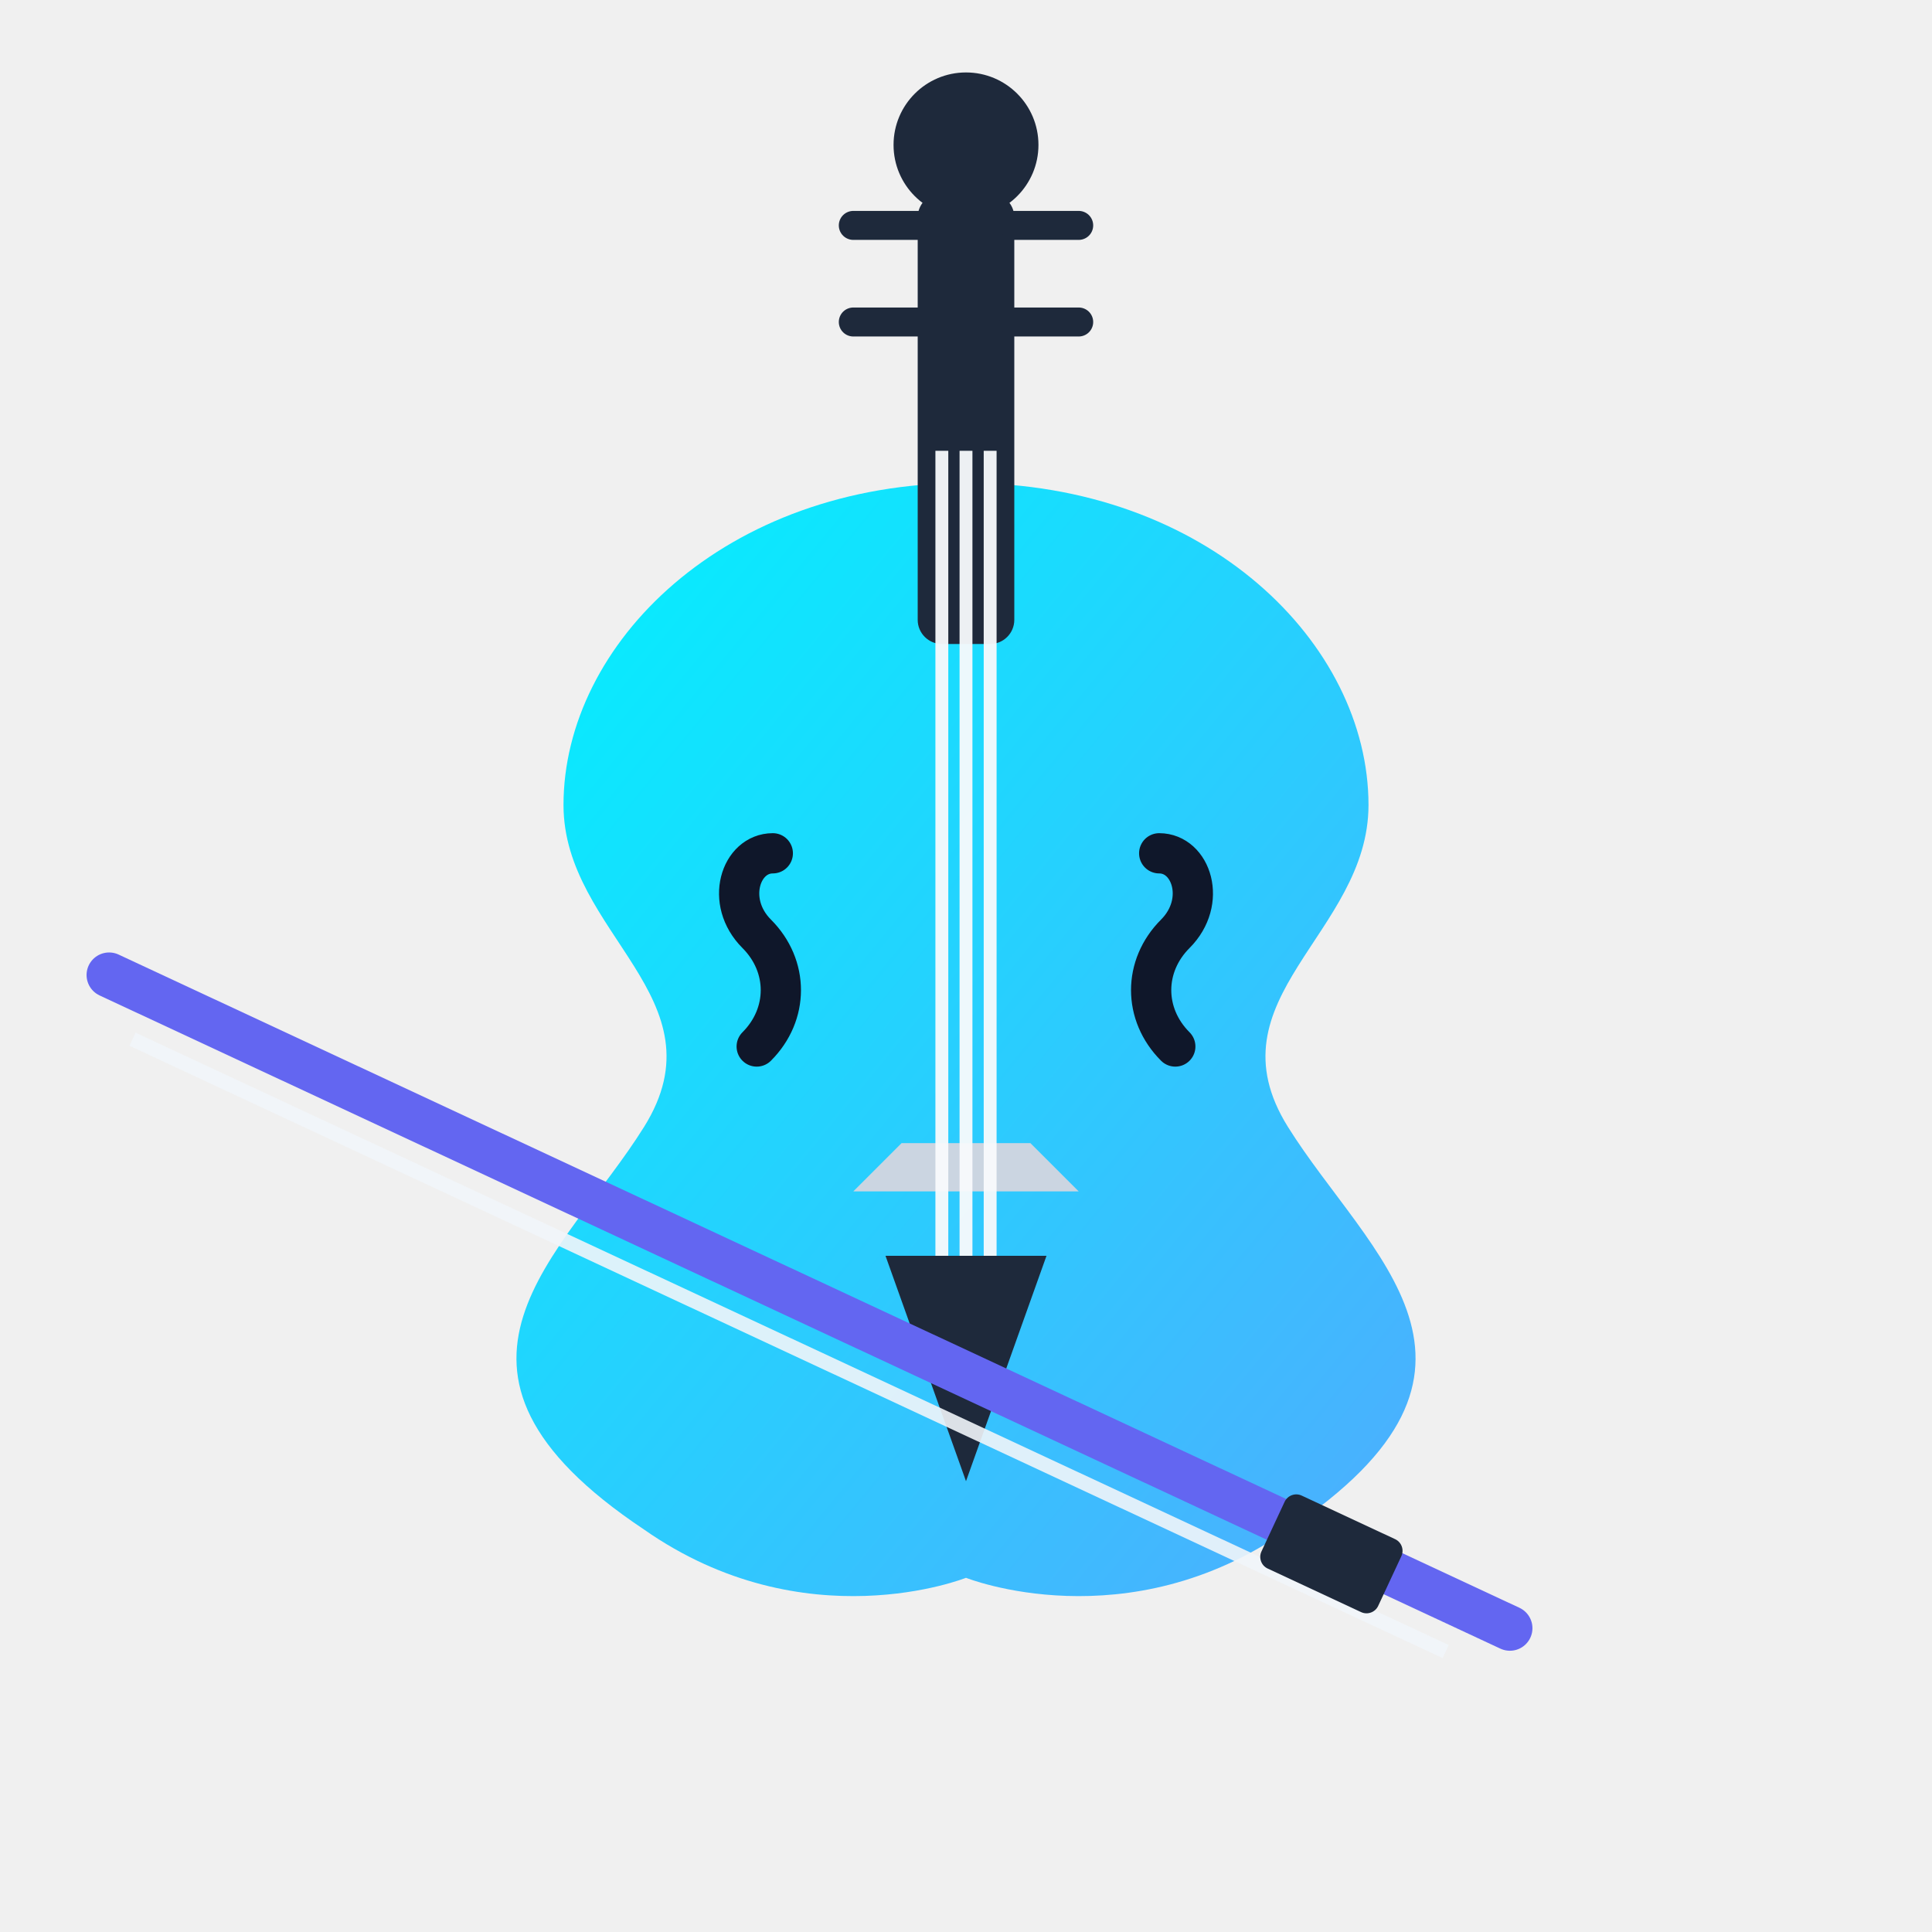
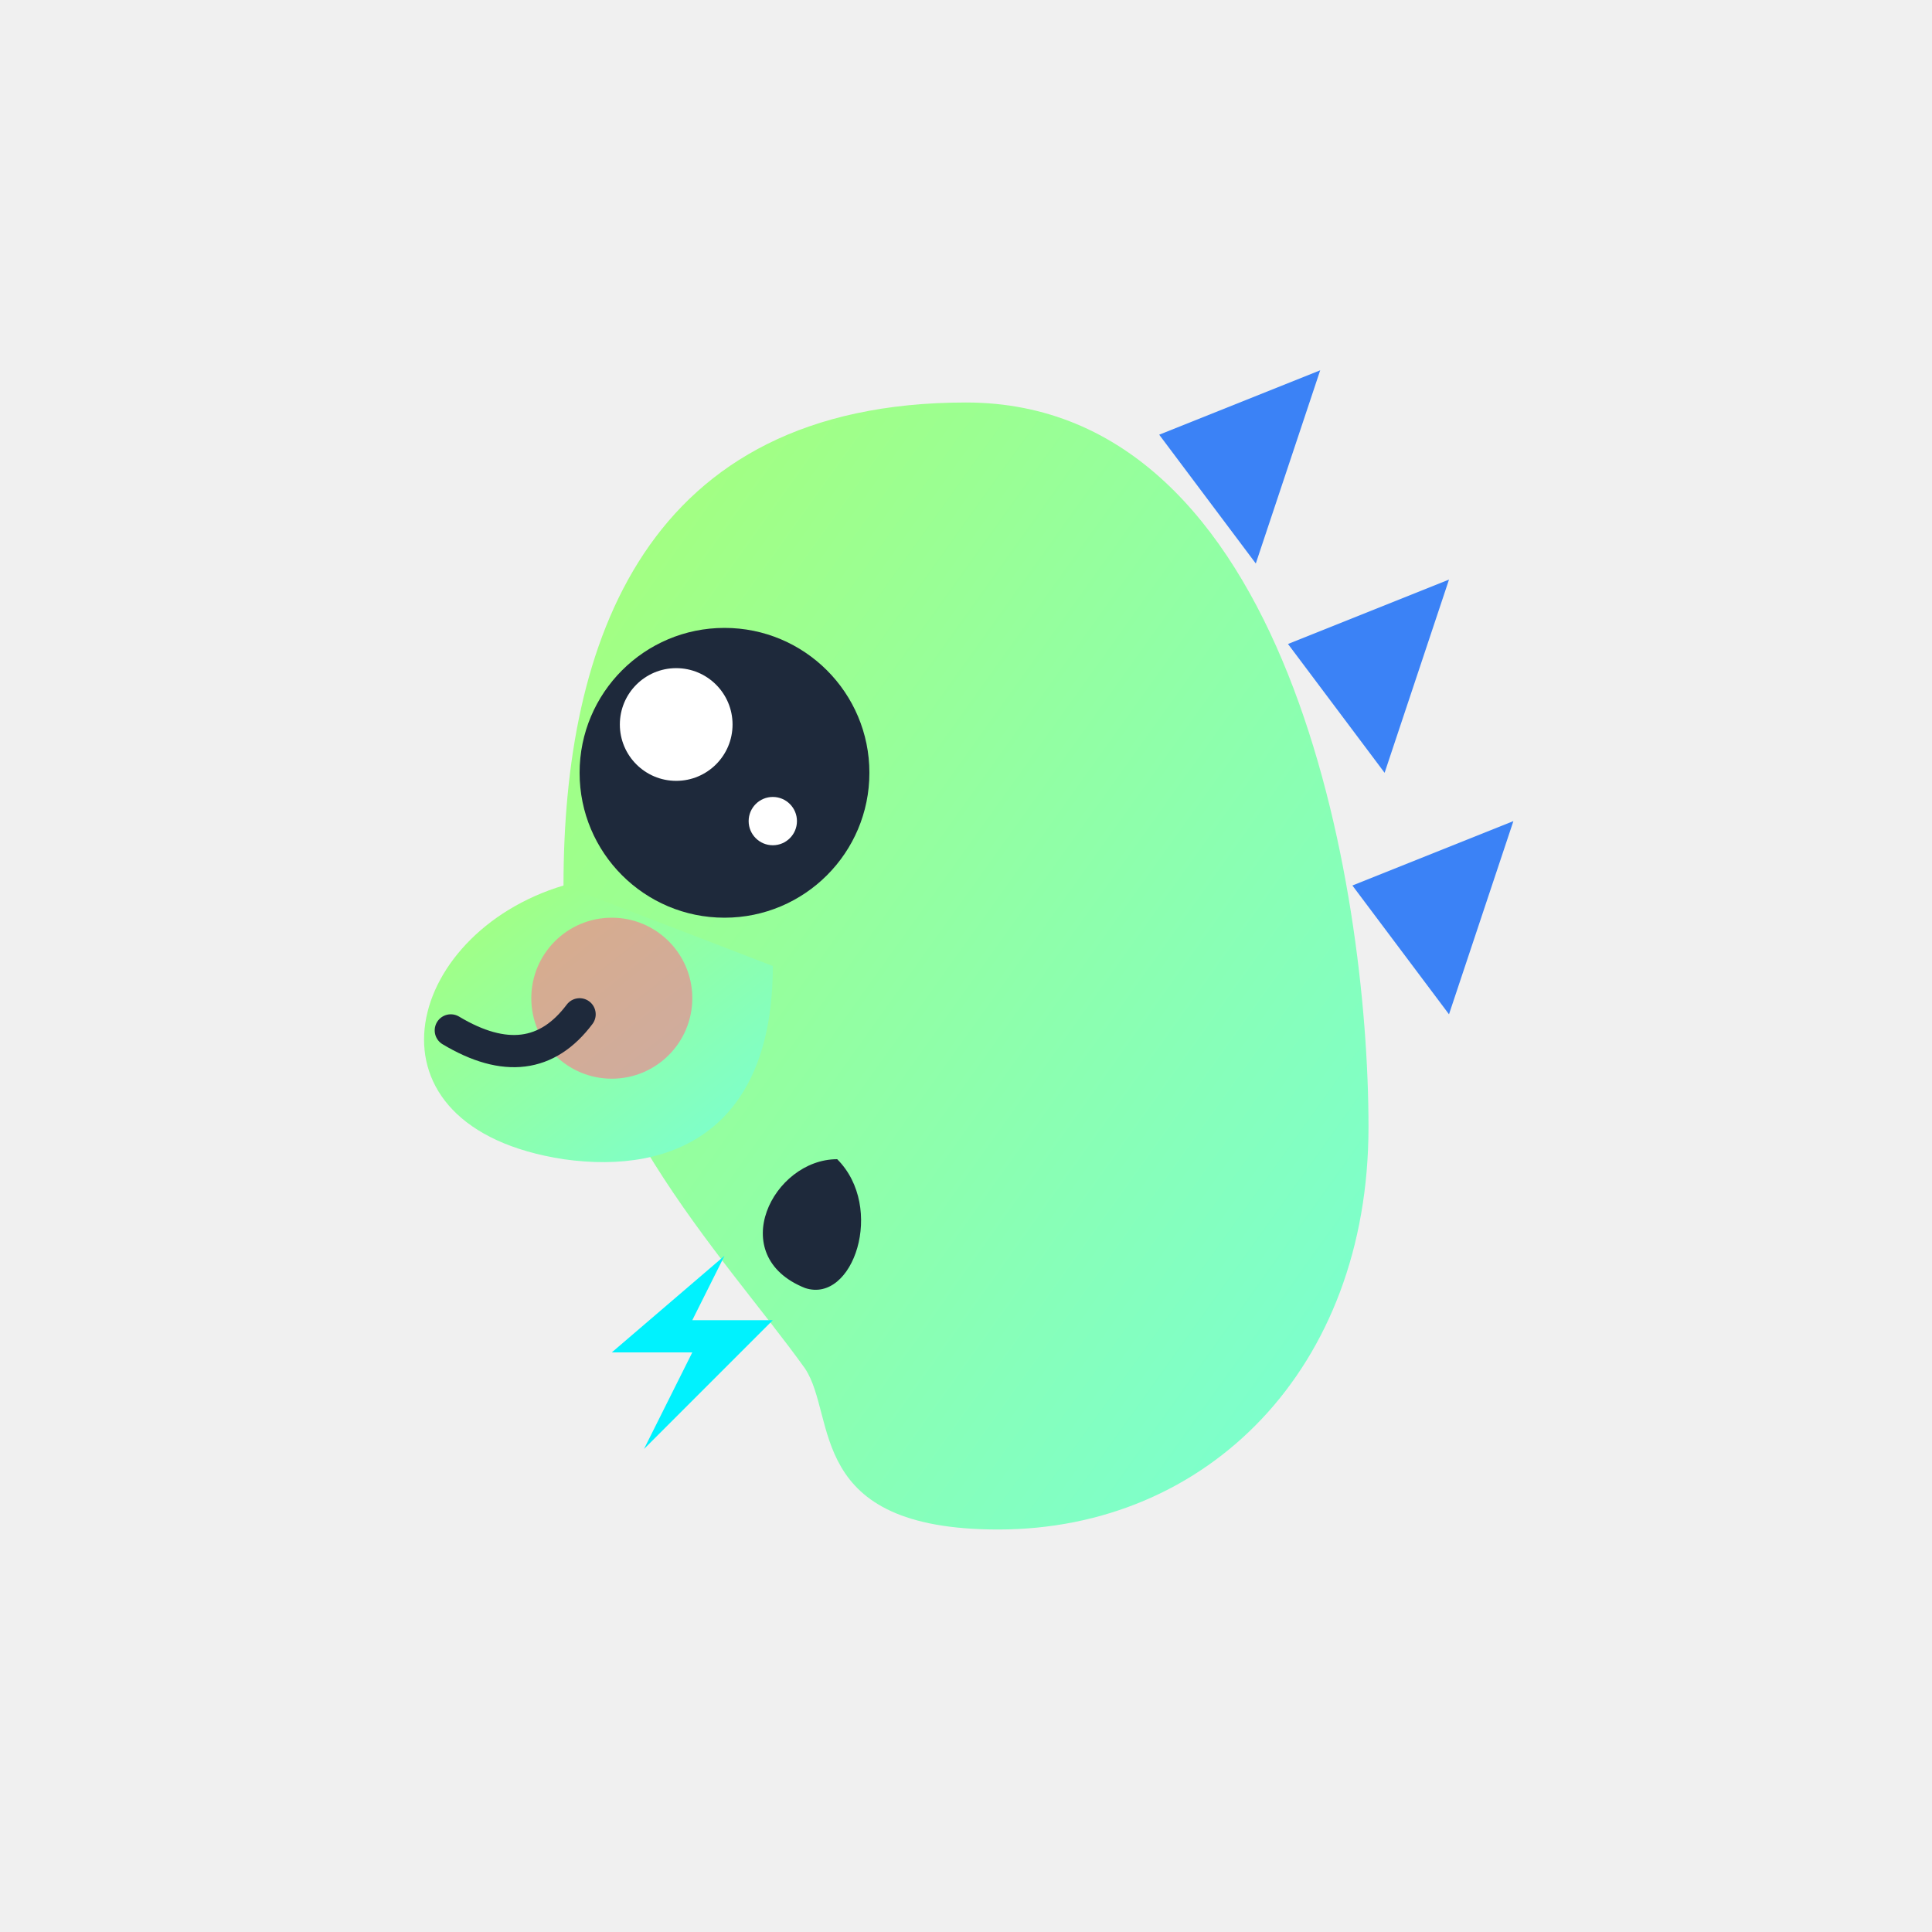
<svg xmlns="http://www.w3.org/2000/svg" viewBox="0 0 120 120" width="120" height="120">
  <defs>
-     <linearGradient id="bodyGrad" x1="0%" y1="0%" x2="100%" y2="100%">
-       <stop offset="0%" stop-color="#00f2fe" />
-       <stop offset="100%" stop-color="#4facfe" />
+     <linearGradient id="backGrad" x1="0%" y1="0%" x2="100%" y2="100%">
+       <stop offset="0%" stop-color="#a8ff78" />
+       <stop offset="100%" stop-color="#78ffd6" />
    </linearGradient>
  </defs>
-   <path d="M 60,30             C 45,30 35,40 35,50             C 35,58 45,62 40,70             C 35,78 25,85 40,95            C 50,102 60,98 60,98            C 60,98 70,102 80,95            C 95,85 85,78 80,70            C 75,62 85,58 85,50            C 85,40 75,30 60,30 Z" fill="url(#bodyGrad)" />
-   <path d="M 48,53 C 46,53 45,56 47,58 C 49,60 49,63 47,65" fill="none" stroke="#0f172a" stroke-width="2.5" stroke-linecap="round" />
-   <path d="M 72,53 C 74,53 75,56 73,58 C 71,60 71,63 73,65" fill="none" stroke="#0f172a" stroke-width="2.5" stroke-linecap="round" />
-   <rect x="57" y="12" width="6" height="28" rx="1.5" fill="#1e293b" />
-   <circle cx="60" cy="9" r="4.5" fill="#1e293b" />
-   <line x1="53" y1="14" x2="57" y2="14" stroke="#1e293b" stroke-width="1.8" stroke-linecap="round" />
-   <line x1="63" y1="14" x2="67" y2="14" stroke="#1e293b" stroke-width="1.8" stroke-linecap="round" />
-   <line x1="53" y1="20" x2="57" y2="20" stroke="#1e293b" stroke-width="1.8" stroke-linecap="round" />
-   <line x1="63" y1="20" x2="67" y2="20" stroke="#1e293b" stroke-width="1.8" stroke-linecap="round" />
-   <path d="M 53,74 L 67,74 L 64,71 L 56,71 Z" fill="#cbd5e1" />
-   <path d="M 55,78 L 65,78 L 60,92 Z" fill="#1e293b" />
-   <line x1="58.5" y1="28" x2="58.5" y2="78" stroke="#f8fafc" stroke-width="0.8" opacity="0.95" />
-   <line x1="60" y1="28" x2="60" y2="78" stroke="#f8fafc" stroke-width="0.8" opacity="0.95" />
-   <line x1="61.5" y1="28" x2="61.5" y2="78" stroke="#f8fafc" stroke-width="0.8" opacity="0.95" />
-   <g transform="rotate(25 60 60)">
-     <line x1="12" y1="83" x2="108" y2="83" stroke="#6366f1" stroke-width="2.8" stroke-linecap="round" />
-     <line x1="15" y1="86" x2="105" y2="86" stroke="#f1f5f9" stroke-width="0.9" opacity="0.9" />
-     <rect x="92" y="81" width="8" height="5" rx="0.8" fill="#1e293b" />
-   </g>
+   <path d="M 60,25             C 40,25 35,40 35,55             C 35,68 45,78 50,85             C 52,88 50,95 62,95             C 75,95 85,85 85,70             C 85,55 80,25 60,25 Z" fill="url(#backGrad)" />
+   <path d="M 35,55             C 25,58 22,70 35,72             C 42,73 48,70 48,60 Z" fill="url(#backGrad)" />
+   <circle cx="45" cy="48" r="9" fill="#1e293b" />
+   <circle cx="42" cy="45" r="3.5" fill="#ffffff" />
+   <circle cx="48" cy="51" r="1.5" fill="#ffffff" />
+   <circle cx="38" cy="62" r="5" fill="#ff758c" opacity="0.6" />
+   <path d="M 28,64 Q 33,67 36,63" fill="none" stroke="#1e293b" stroke-width="2" stroke-linecap="round" />
+   <path d="M 72,27 L 82,23 L 78,35 Z" fill="#3b82f6" />
+   <path d="M 80,40 L 90,36 L 86,48 Z" fill="#3b82f6" />
+   <path d="M 84,55 L 94,51 L 90,63 Z" fill="#3b82f6" />
+   <path d="M 52,72 C 48,72 45,78 50,80 C 53,81 55,75 52,72 Z" fill="#1e293b" />
+   <path d="M 45,78 L 38,84 L 43,84 L 40,90 L 48,82 L 43,82 Z" fill="#00f2fe" />
</svg>
